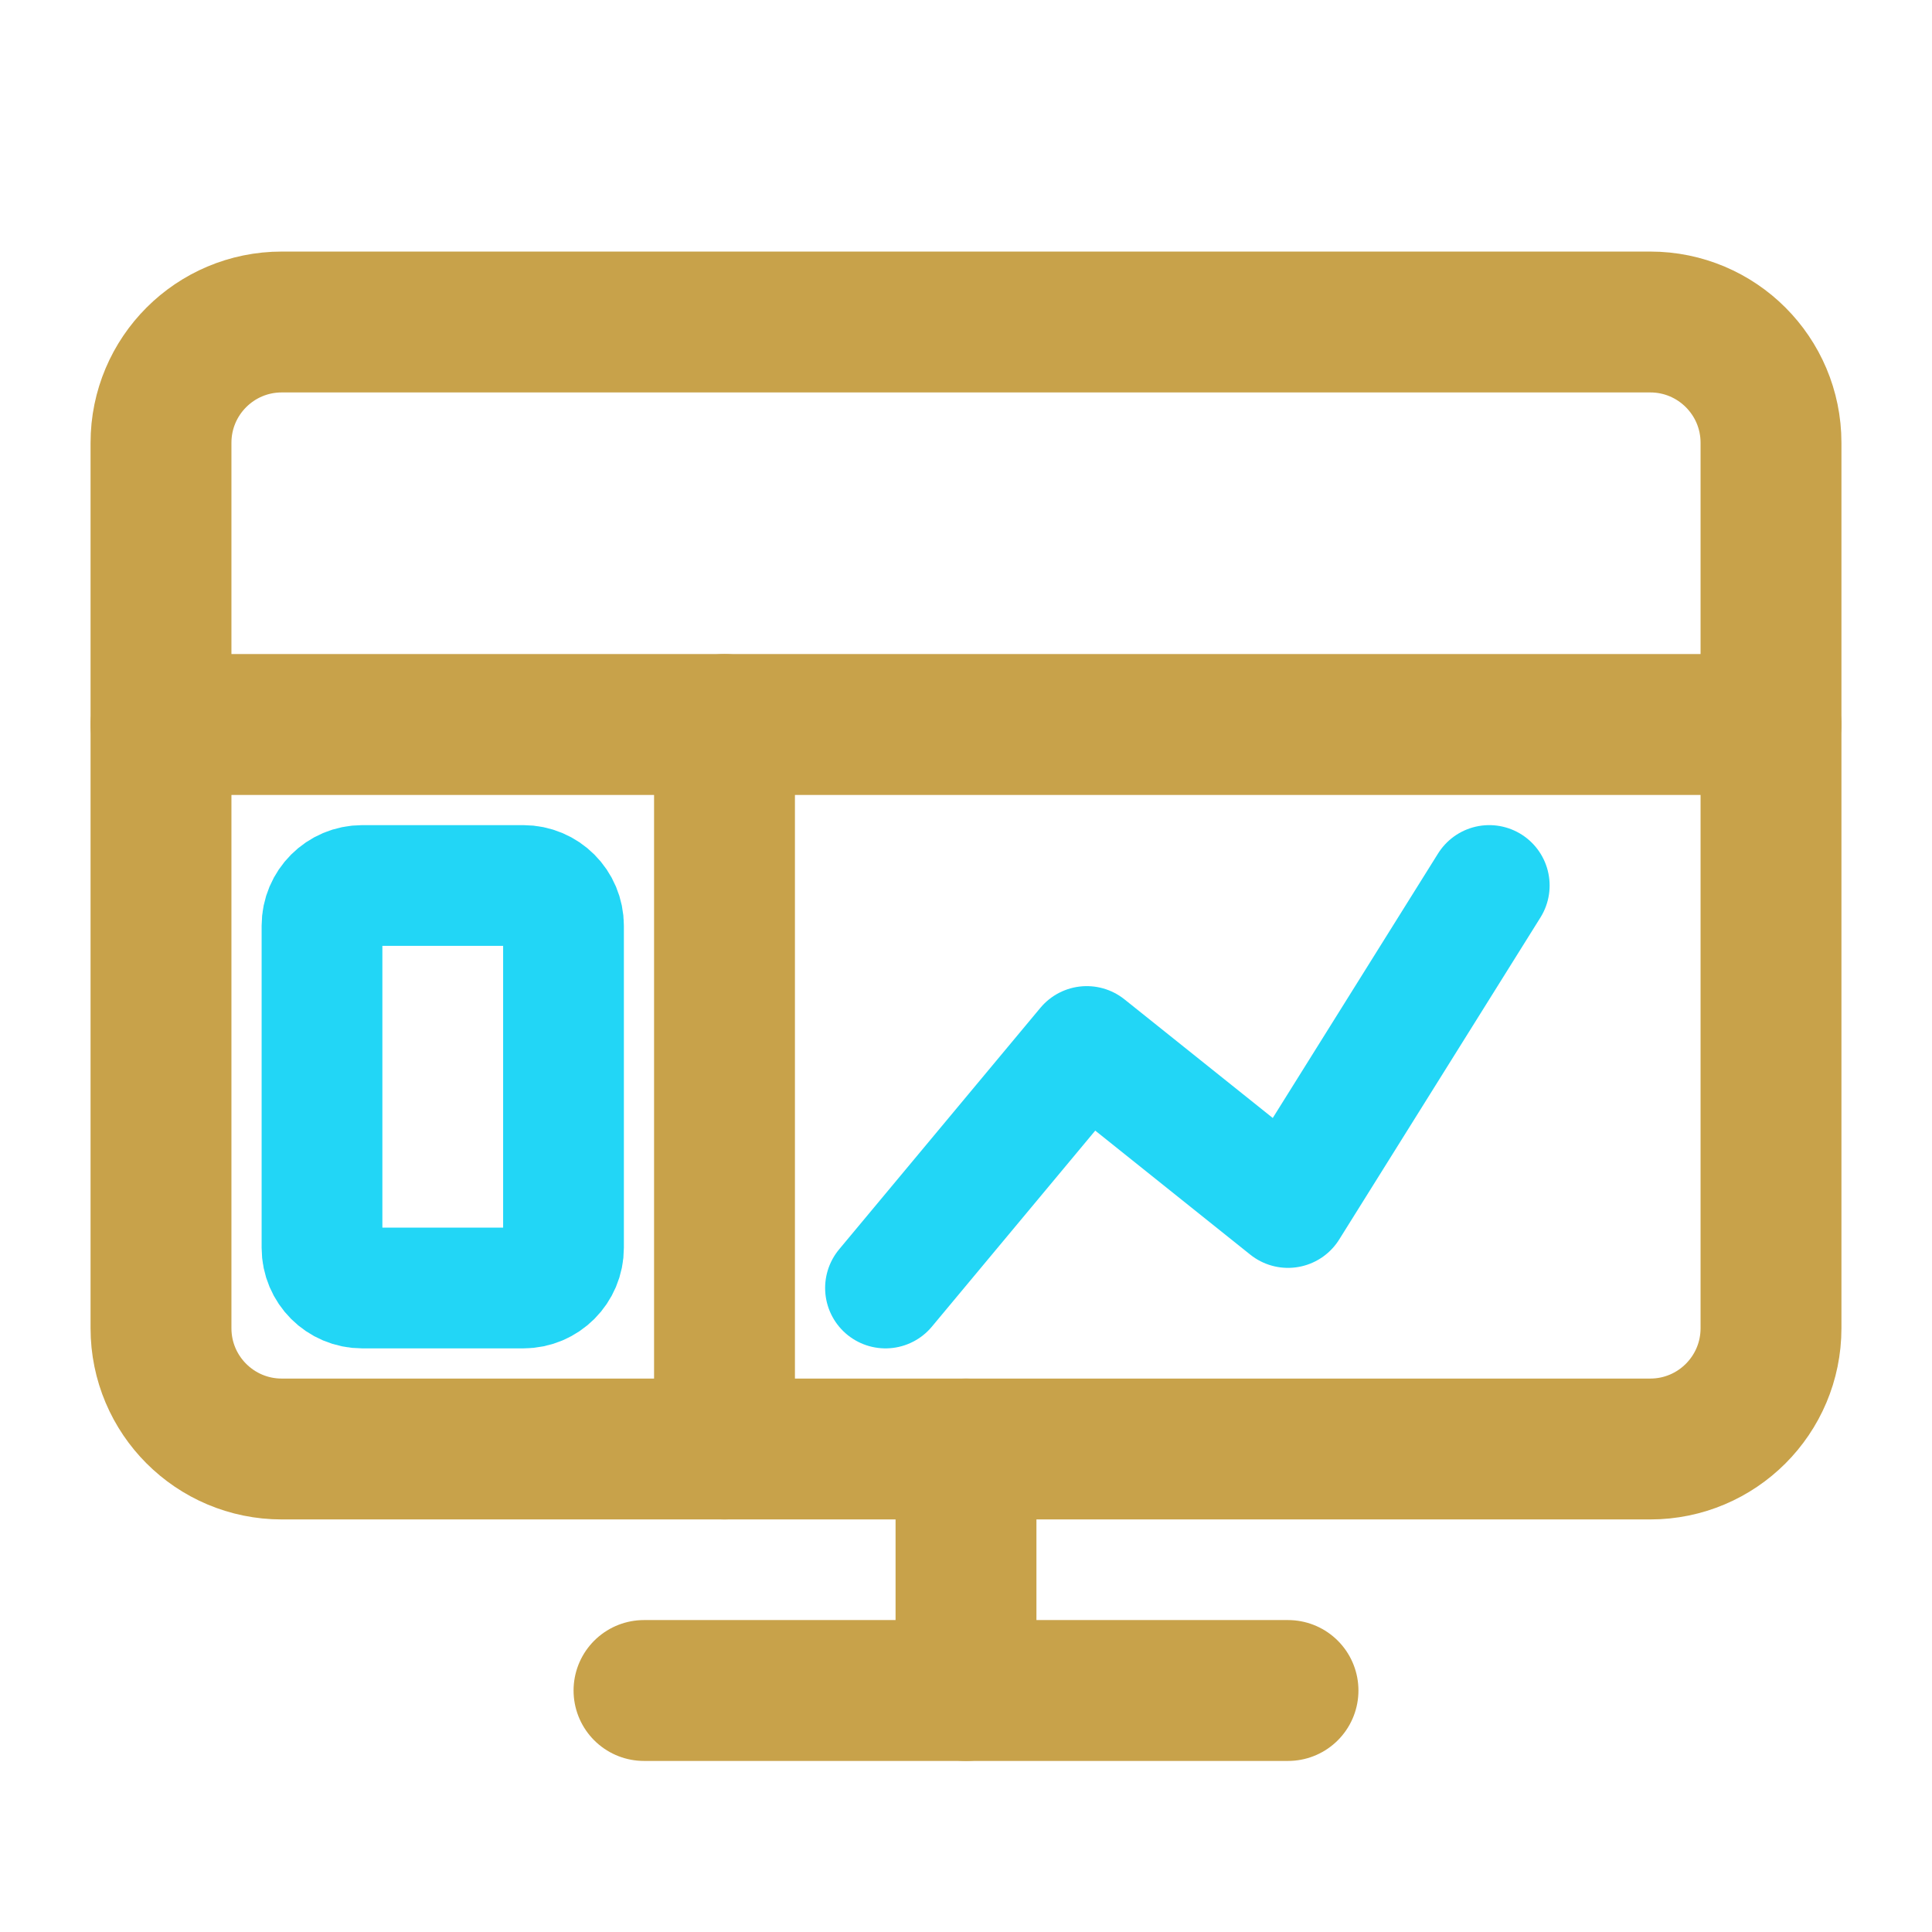
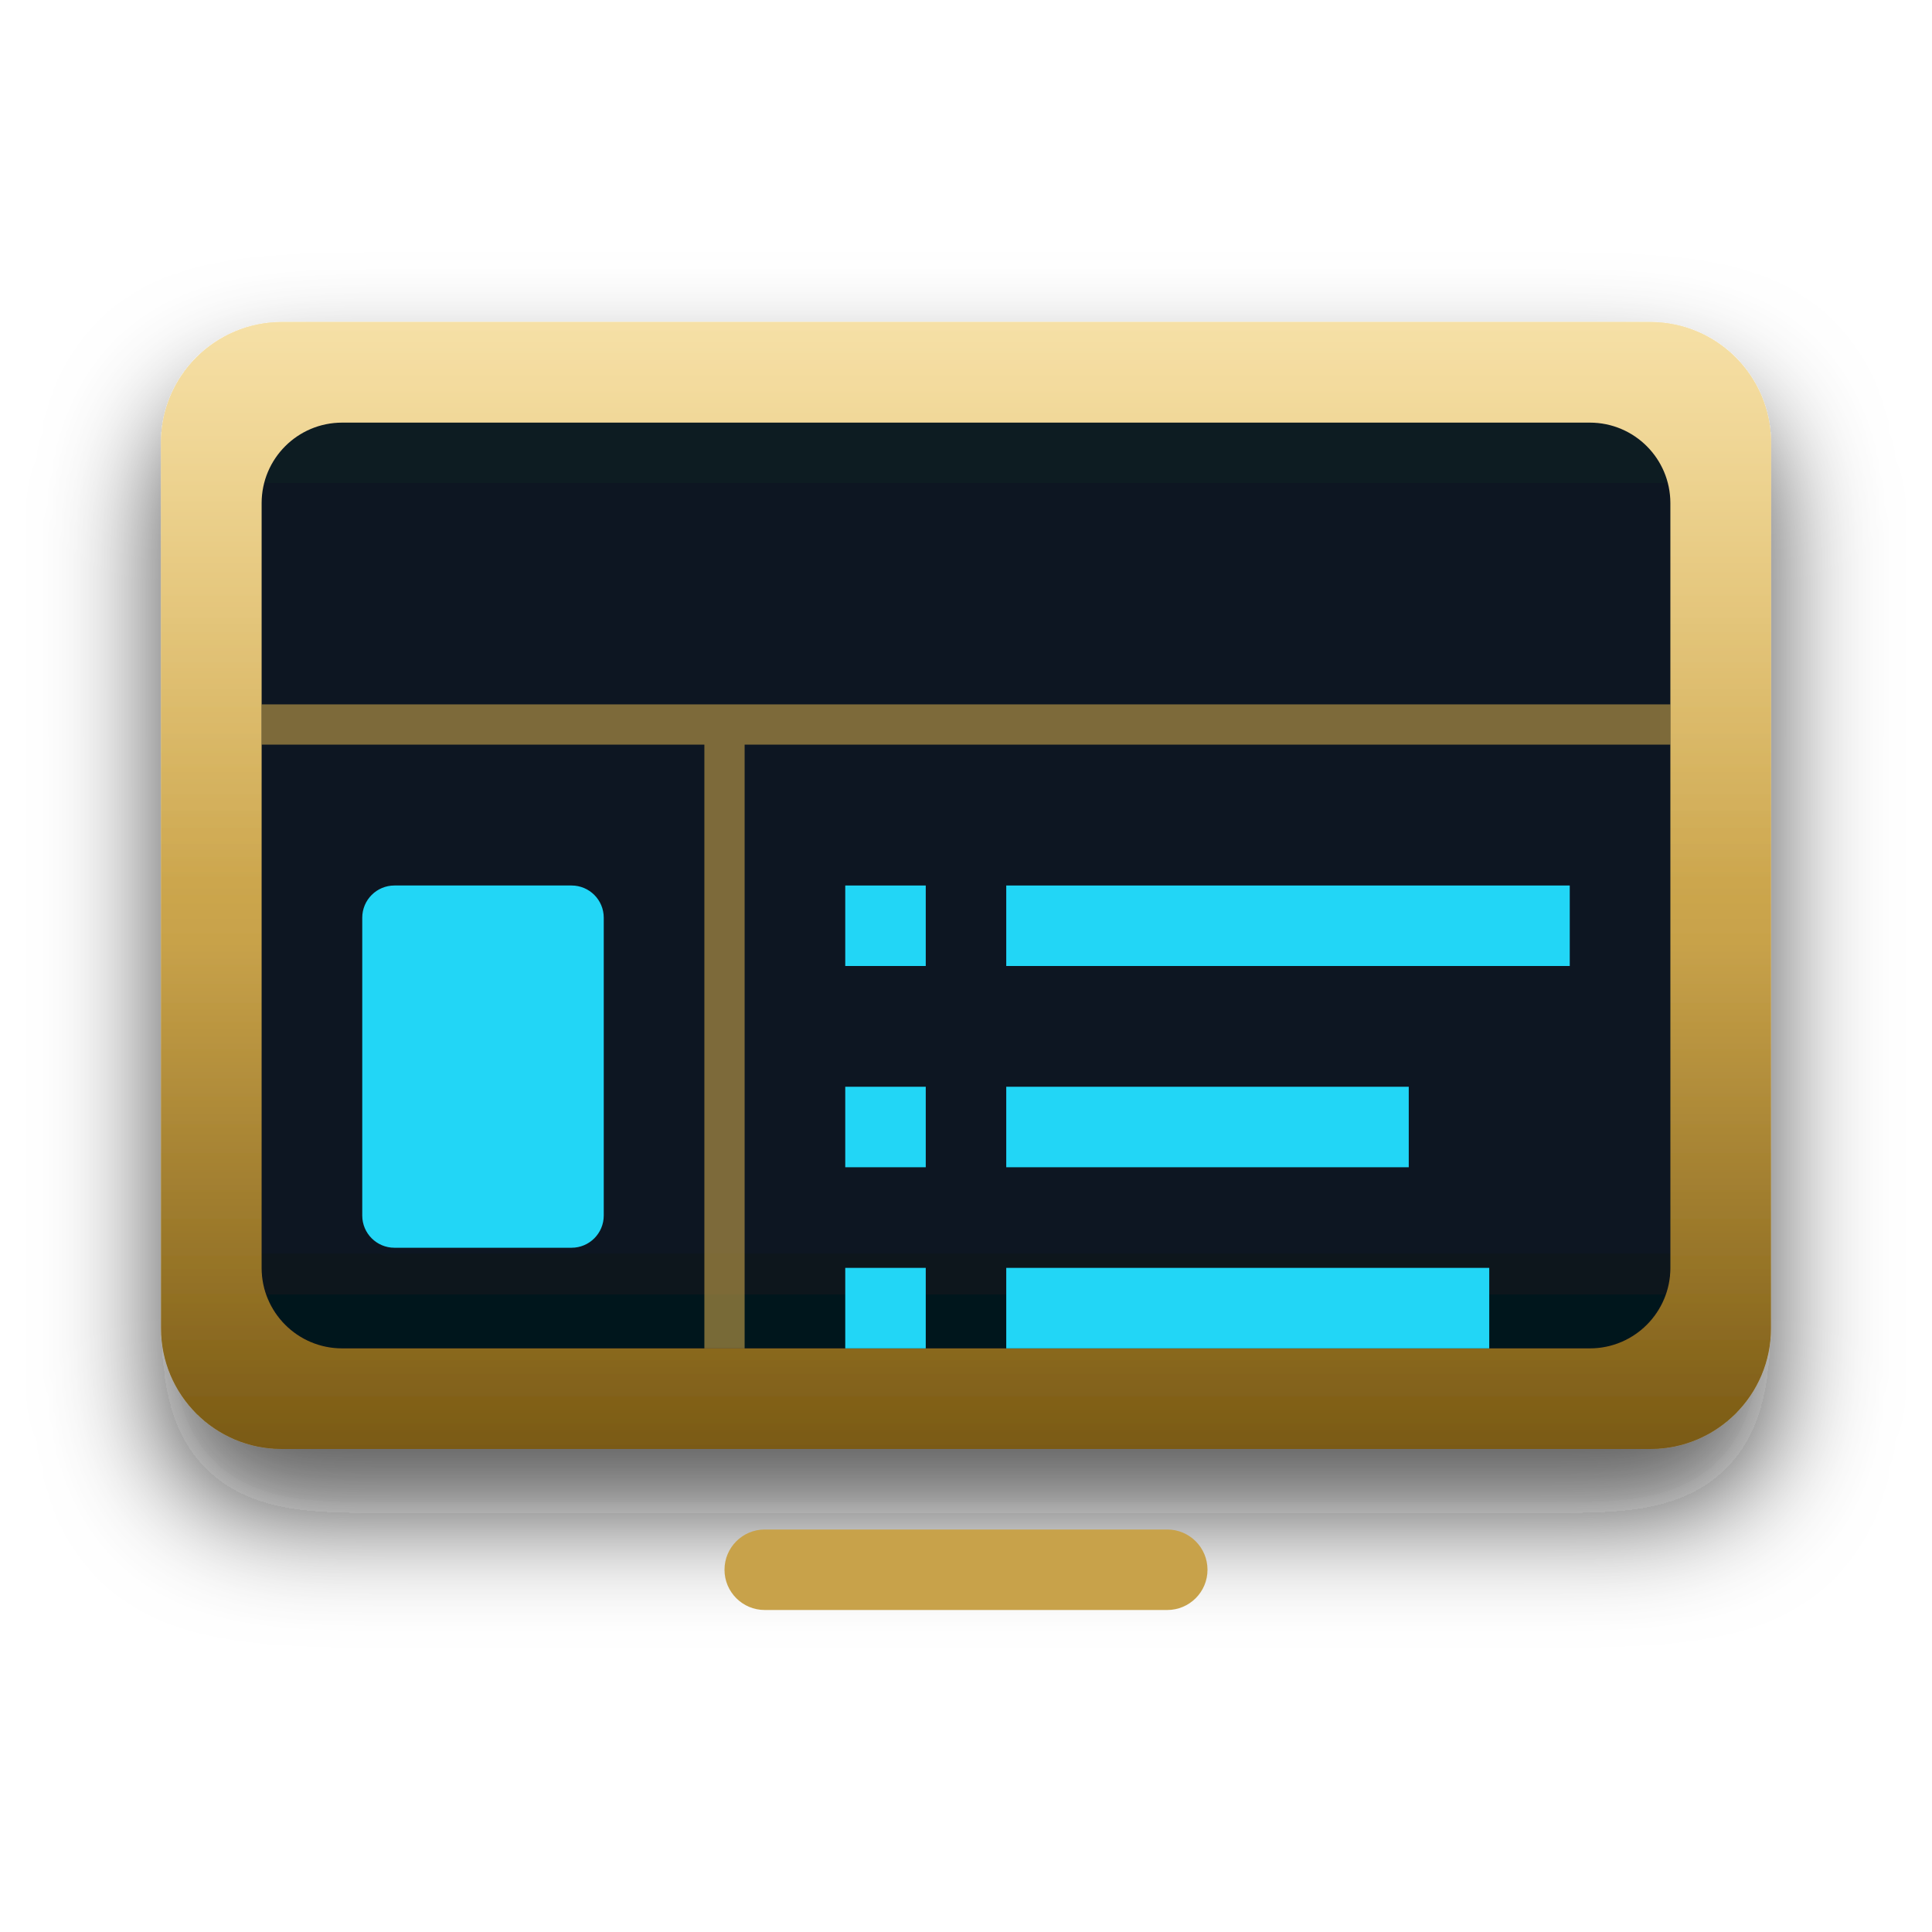
- <svg xmlns="http://www.w3.org/2000/svg" viewBox="0 0 24 24" width="24" height="24" fill="none" stroke="#C8A24A" stroke-width="1.75" stroke-linecap="round" stroke-linejoin="round">
-   <rect x="2" y="4" width="20" height="14" rx="1.5" />
-   <line x1="2" y1="9" x2="22" y2="9" />
-   <line x1="9" y1="9" x2="9" y2="18" />
-   <rect x="4" y="11" width="3" height="5" rx="0.5" stroke="#22D6F6" stroke-width="1.5" />
-   <polyline points="11,16 13.5,13 16,15 18.5,11" stroke="#22D6F6" stroke-width="1.5" />
-   <line x1="8" y1="21" x2="16" y2="21" />
-   <line x1="12" y1="18" x2="12" y2="21" />
+ <svg xmlns="http://www.w3.org/2000/svg" viewBox="0 0 48 48" width="48" height="48" role="img" aria-labelledby="t d">
+   <defs>
+     <linearGradient id="db-frame" x1="0" y1="0" x2="0" y2="1">
+       <stop offset="0" stop-color="#F0CB6B" />
+       <stop offset="0.55" stop-color="#C8A24A" />
+       <stop offset="1" stop-color="#7A5A14" />
+     </linearGradient>
+     <linearGradient id="db-screen" x1="0" y1="0" x2="0" y2="1">
+       <stop offset="0" stop-color="#0F1A24" />
+       <stop offset="1" stop-color="#06121F" />
+     </linearGradient>
+     <linearGradient id="db-hi" x1="0" y1="0" x2="0" y2="1">
+       <stop offset="0" stop-color="#ffffff" stop-opacity="0.4" />
+       <stop offset="0.5" stop-color="#ffffff" stop-opacity="0" />
+     </linearGradient>
+     <filter id="db-sh" x="-20%" y="-20%" width="140%" height="140%">
+       <feDropShadow dx="0" dy="1.6" stdDeviation="1.4" flood-color="#0B0F18" flood-opacity="0.7" />
+     </filter>
+   </defs>
+   <g filter="url(#db-sh)">
+     <rect x="4" y="8" width="40" height="28" rx="3" fill="url(#db-frame)" />
+     <rect x="4" y="8" width="40" height="28" rx="3" fill="url(#db-hi)" />
+     <rect x="6.5" y="10.5" width="35" height="23" rx="2" fill="url(#db-screen)" />
+   </g>
+   <g stroke="#C8A24A" stroke-width="1" opacity="0.6">
+     <path d="M6.5 18 H41.5" />
+     <path d="M18 18 V33.5" />
+   </g>
+   <g fill="#22D6F6">
+     <rect x="9" y="22" width="6" height="9" rx="0.8">
+       <animate attributeName="height" values="9;5;9" dur="2.4s" repeatCount="indefinite" />
+       <animate attributeName="y" values="22;26;22" dur="2.4s" repeatCount="indefinite" />
+     </rect>
+     <rect x="21" y="22" width="2" height="2" />
+     <rect x="25" y="22" width="14" height="2" />
+     <rect x="21" y="27" width="2" height="2" />
+     <rect x="25" y="27" width="10" height="2" />
+     <rect x="21" y="31.5" width="2" height="2" />
+     <rect x="25" y="31.5" width="12" height="2" />
+   </g>
+   <rect x="18" y="38" width="12" height="2" rx="1" fill="#C8A24A" />
</svg>
